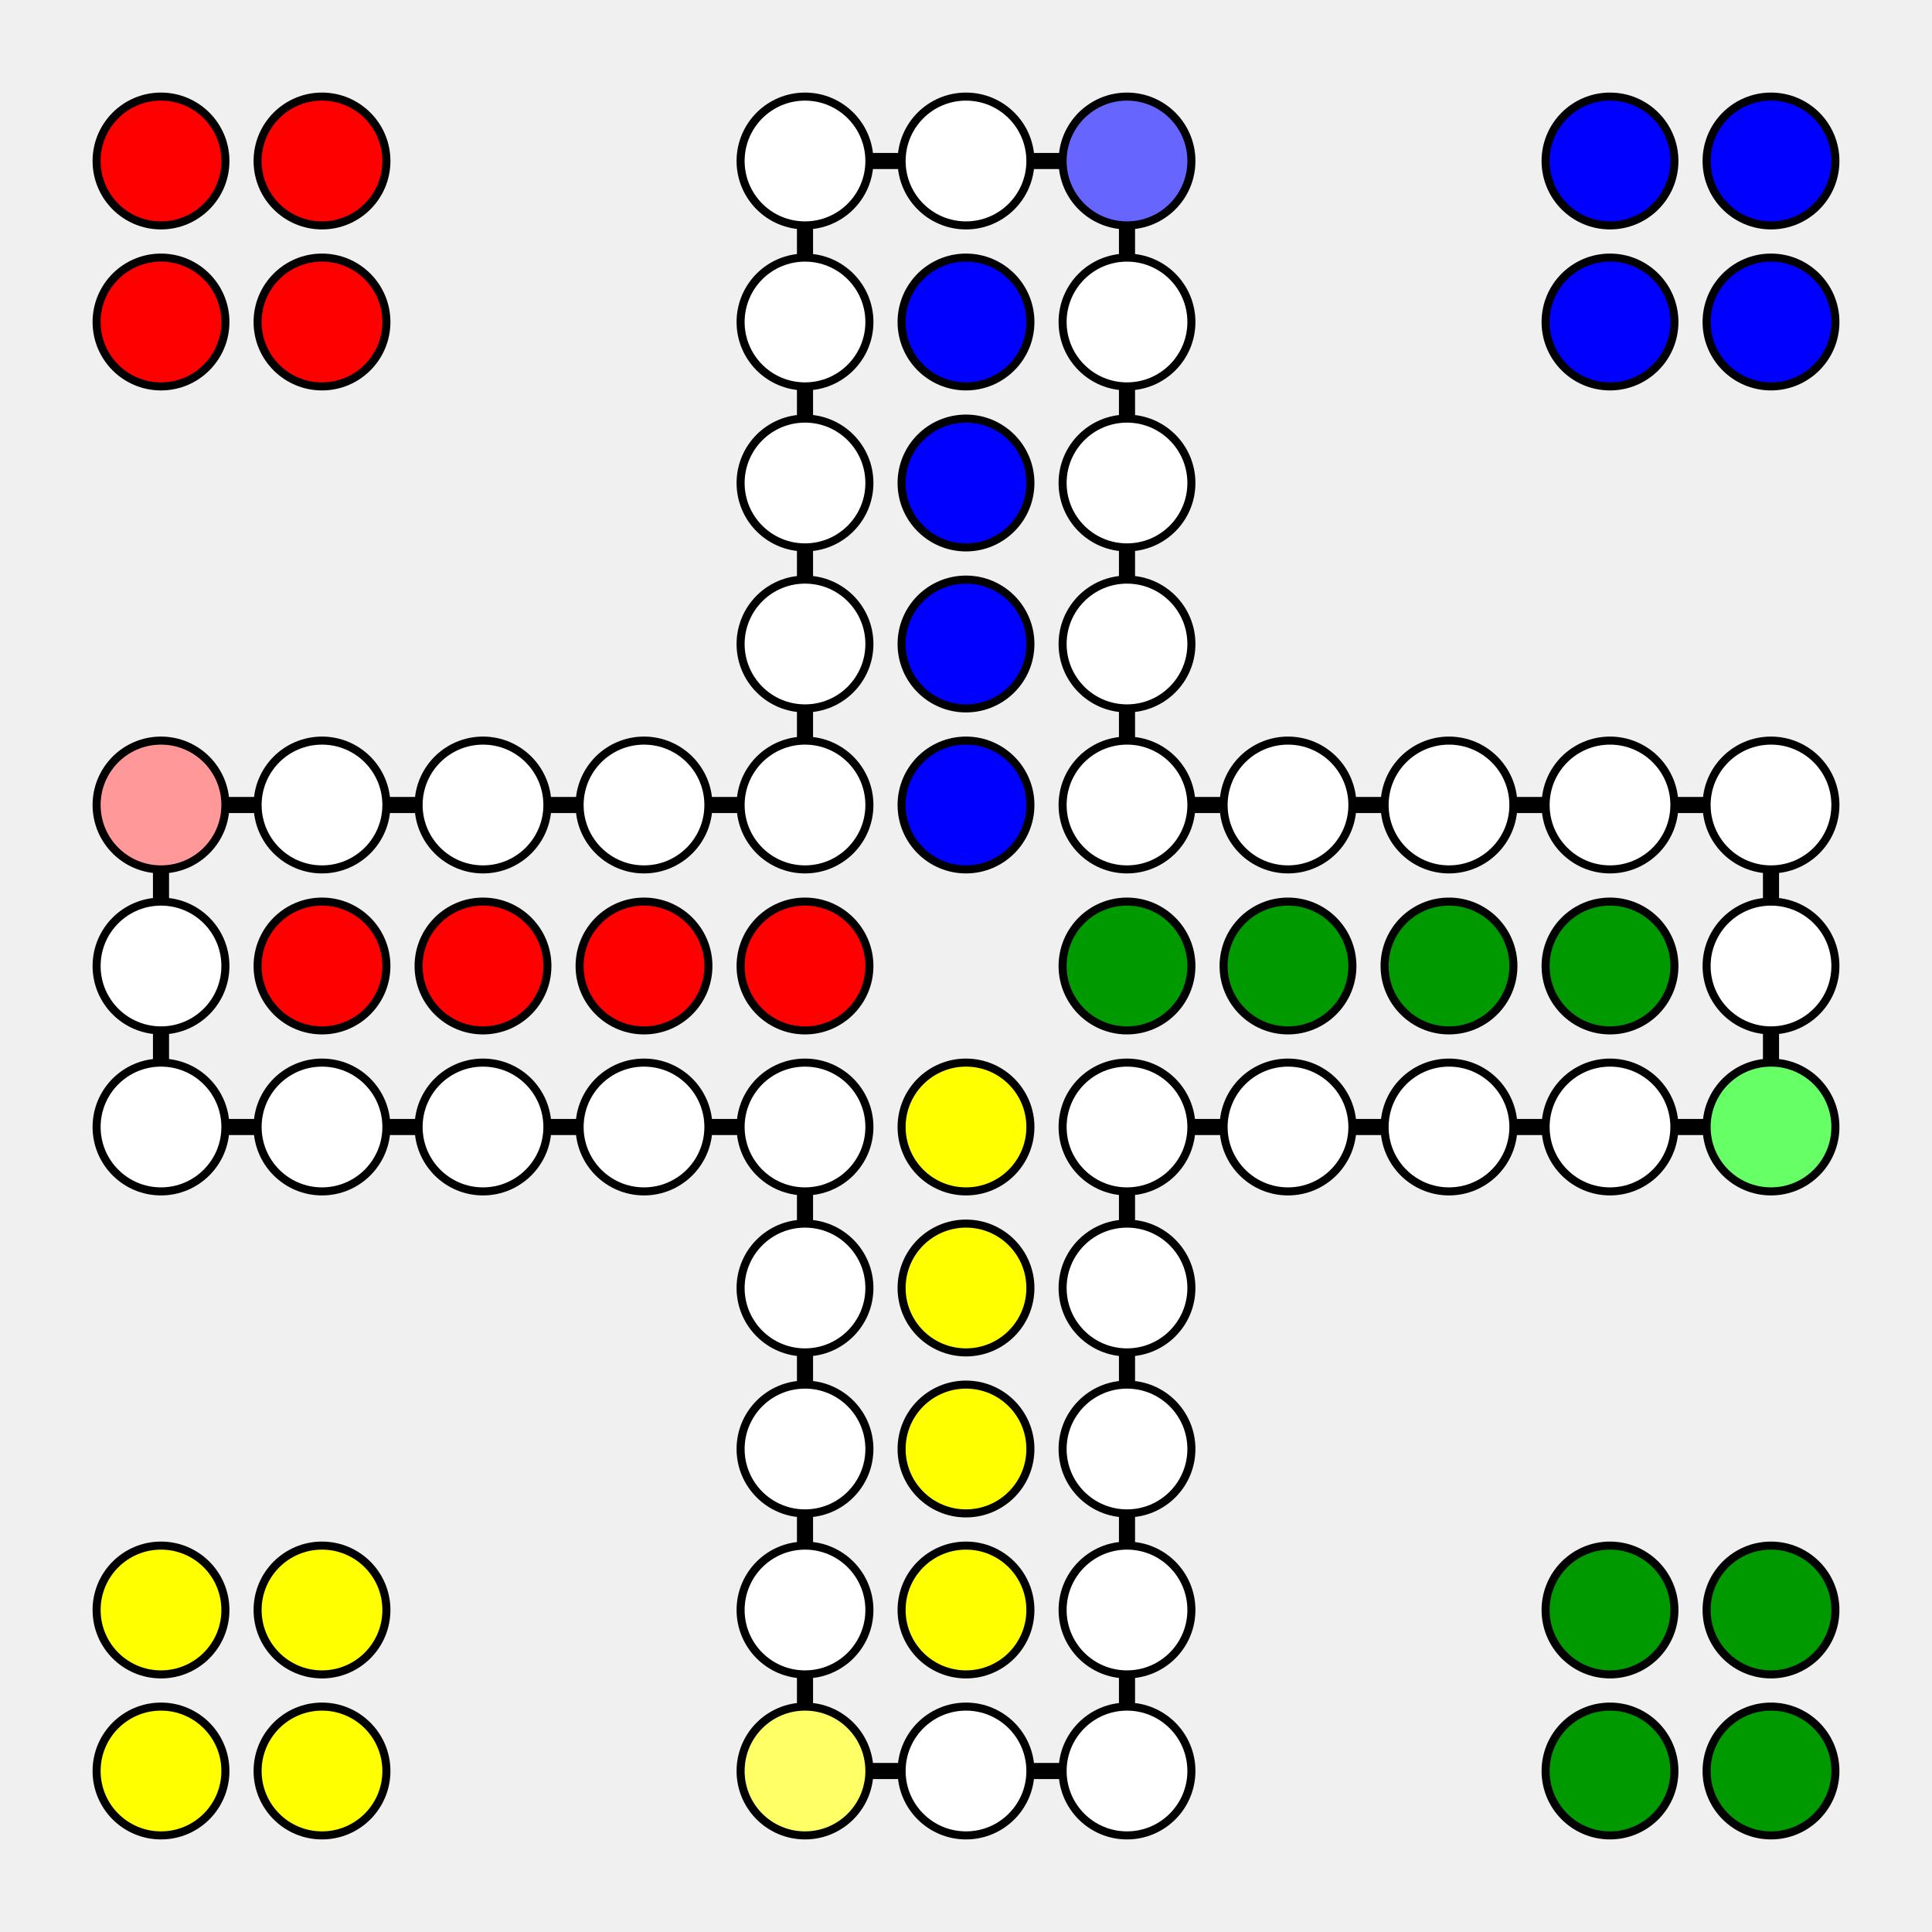
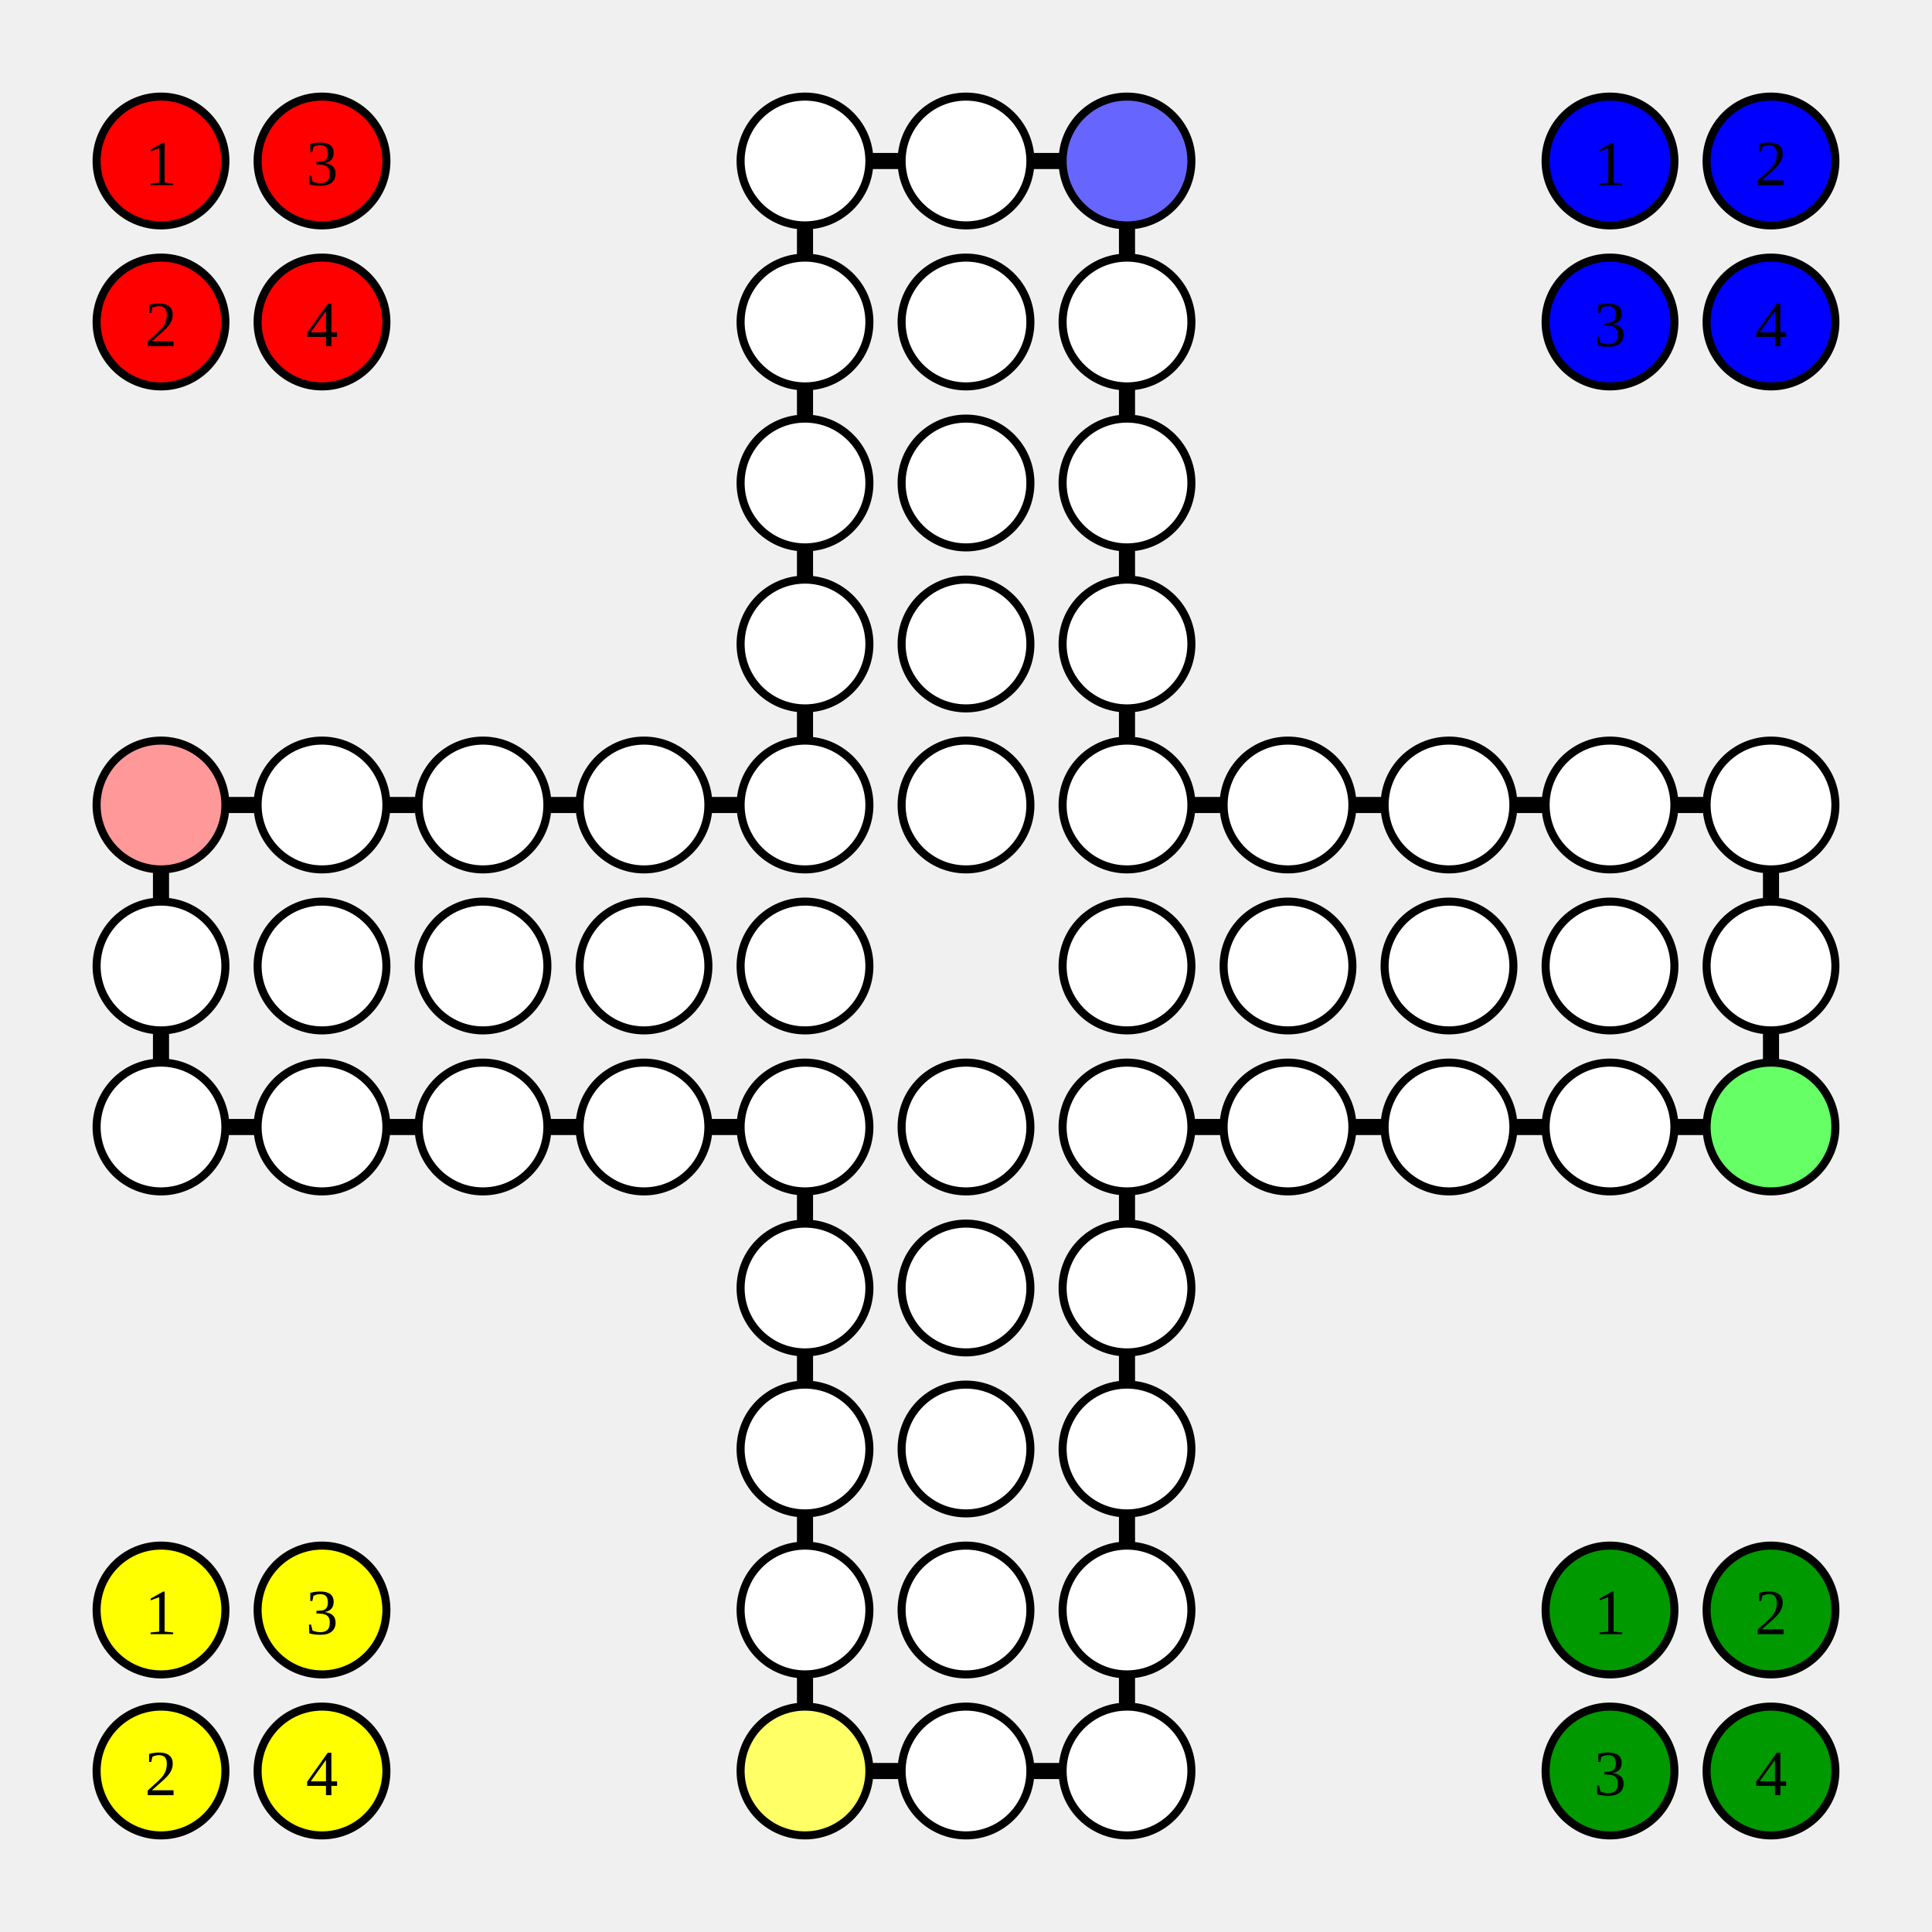
<svg xmlns="http://www.w3.org/2000/svg" xmlns:xlink="http://www.w3.org/1999/xlink" width="500px" height="500px" viewBox="0 0 1200 1200">
-   <g style="display:none;">
+   <defs>
    <circle id="Feld" cx="0" cy="0" r="40" style="stroke:#000000; stroke-width:5;" />
-   </g>
+   </defs>
  <g transform="translate(0,0)" style="fill:#FFFFFF;">
    <polygon points="700,500 1100,500 1100,700 700,700 700,1100 500,1100 500,700 100,700 100,500 500,500 500,100 700,100" style="fill:none; stroke:#000000; stroke-width:10;" />
    <use x="700" y="100" xlink:href="#Feld" style="fill:#6666FF;" />
    <use x="700" y="200" xlink:href="#Feld" />
    <use x="700" y="300" xlink:href="#Feld" />
    <use x="700" y="400" xlink:href="#Feld" />
    <use x="700" y="500" xlink:href="#Feld" />
    <use x="800" y="500" xlink:href="#Feld" />
    <use x="900" y="500" xlink:href="#Feld" />
    <use x="1000" y="500" xlink:href="#Feld" />
    <use x="1100" y="500" xlink:href="#Feld" />
    <use x="1100" y="600" xlink:href="#Feld" />
    <use x="1100" y="700" xlink:href="#Feld" style="fill:#66FF66;" />
    <use x="1000" y="700" xlink:href="#Feld" />
    <use x="900" y="700" xlink:href="#Feld" />
    <use x="800" y="700" xlink:href="#Feld" />
    <use x="700" y="700" xlink:href="#Feld" />
    <use x="700" y="800" xlink:href="#Feld" />
    <use x="700" y="900" xlink:href="#Feld" />
    <use x="700" y="1000" xlink:href="#Feld" />
    <use x="700" y="1100" xlink:href="#Feld" />
    <use x="600" y="1100" xlink:href="#Feld" />
    <use x="500" y="1100" xlink:href="#Feld" style="fill:#FFFF66;" />
    <use x="500" y="1000" xlink:href="#Feld" />
    <use x="500" y="900" xlink:href="#Feld" />
    <use x="500" y="800" xlink:href="#Feld" />
    <use x="500" y="700" xlink:href="#Feld" />
    <use x="400" y="700" xlink:href="#Feld" />
    <use x="300" y="700" xlink:href="#Feld" />
    <use x="200" y="700" xlink:href="#Feld" />
    <use x="100" y="700" xlink:href="#Feld" />
    <use x="100" y="600" xlink:href="#Feld" />
    <use x="100" y="500" xlink:href="#Feld" style="fill:#FF9999;" />
    <use x="200" y="500" xlink:href="#Feld" />
    <use x="300" y="500" xlink:href="#Feld" />
    <use x="400" y="500" xlink:href="#Feld" />
    <use x="500" y="500" xlink:href="#Feld" />
    <use x="500" y="400" xlink:href="#Feld" />
    <use x="500" y="300" xlink:href="#Feld" />
    <use x="500" y="200" xlink:href="#Feld" />
    <use x="500" y="100" xlink:href="#Feld" />
    <use x="600" y="100" xlink:href="#Feld" />
-     <g style="fill:#FF0000;">
-       <use x="100" y="100" xlink:href="#Feld" />
-       <use x="100" y="200" xlink:href="#Feld" />
-       <use x="200" y="100" xlink:href="#Feld" />
-       <use x="200" y="200" xlink:href="#Feld" />
+     <g class="red">
+       <g>
+         <use x="100" y="100" xlink:href="#Feld" style="fill:#FF0000;" />
+         <text x="100" y="100" font-size="40" text-anchor="middle" dy="15" fill="#000">1</text>
+       </g>
+       <g>
+         <use x="100" y="200" xlink:href="#Feld" style="fill:#FF0000;" />
+         <text x="100" y="200" font-size="40" text-anchor="middle" dy="15" fill="#000">2</text>
+       </g>
+       <g>
+         <use x="200" y="100" xlink:href="#Feld" style="fill:#FF0000;" />
+         <text x="200" y="100" font-size="40" text-anchor="middle" dy="15" fill="#000">3</text>
+       </g>
+       <g>
+         <use x="200" y="200" xlink:href="#Feld" style="fill:#FF0000;" />
+         <text x="200" y="200" font-size="40" text-anchor="middle" dy="15" fill="#000">4</text>
+       </g>
      <use x="200" y="600" xlink:href="#Feld" />
      <use x="300" y="600" xlink:href="#Feld" />
      <use x="400" y="600" xlink:href="#Feld" />
      <use x="500" y="600" xlink:href="#Feld" />
    </g>
-     <g style="fill:#0000FF;">
-       <use x="1000" y="100" xlink:href="#Feld" />
-       <use x="1100" y="100" xlink:href="#Feld" />
-       <use x="1000" y="200" xlink:href="#Feld" />
-       <use x="1100" y="200" xlink:href="#Feld" />
+     <g class="blue">
+       <g>
+         <use x="1000" y="100" xlink:href="#Feld" style="fill:#0000FF;" />
+         <text x="1000" y="100" font-size="40" text-anchor="middle" dy="15" fill="#000">1</text>
+       </g>
+       <g>
+         <use x="1100" y="100" xlink:href="#Feld" style="fill:#0000FF;" />
+         <text x="1100" y="100" font-size="40" text-anchor="middle" dy="15" fill="#000">2</text>
+       </g>
+       <g>
+         <use x="1000" y="200" xlink:href="#Feld" style="fill:#0000FF;" />
+         <text x="1000" y="200" font-size="40" text-anchor="middle" dy="15" fill="#000">3</text>
+       </g>
+       <g>
+         <use x="1100" y="200" xlink:href="#Feld" style="fill:#0000FF;" />
+         <text x="1100" y="200" font-size="40" text-anchor="middle" dy="15" fill="#000">4</text>
+       </g>
      <use x="600" y="200" xlink:href="#Feld" />
      <use x="600" y="300" xlink:href="#Feld" />
      <use x="600" y="400" xlink:href="#Feld" />
      <use x="600" y="500" xlink:href="#Feld" />
    </g>
-     <g style="fill:#009900;">
-       <use x="1000" y="1000" xlink:href="#Feld" />
-       <use x="1100" y="1000" xlink:href="#Feld" />
-       <use x="1000" y="1100" xlink:href="#Feld" />
-       <use x="1100" y="1100" xlink:href="#Feld" />
+     <g class="green">
+       <g>
+         <use x="1000" y="1000" xlink:href="#Feld" style="fill:#009900;" />
+         <text x="1000" y="1000" font-size="40" text-anchor="middle" dy="15" fill="#000">1</text>
+       </g>
+       <g>
+         <use x="1100" y="1000" xlink:href="#Feld" style="fill:#009900;" />
+         <text x="1100" y="1000" font-size="40" text-anchor="middle" dy="15" fill="#000">2</text>
+       </g>
+       <g>
+         <use x="1000" y="1100" xlink:href="#Feld" style="fill:#009900;" />
+         <text x="1000" y="1100" font-size="40" text-anchor="middle" dy="15" fill="#000">3</text>
+       </g>
+       <g>
+         <use x="1100" y="1100" xlink:href="#Feld" style="fill:#009900;" />
+         <text x="1100" y="1100" font-size="40" text-anchor="middle" dy="15" fill="#000">4</text>
+       </g>
      <use x="1000" y="600" xlink:href="#Feld" />
      <use x="900" y="600" xlink:href="#Feld" />
      <use x="800" y="600" xlink:href="#Feld" />
      <use x="700" y="600" xlink:href="#Feld" />
    </g>
-     <g style="fill:#FFFF00;">
-       <use x="100" y="1000" xlink:href="#Feld" />
-       <use x="100" y="1100" xlink:href="#Feld" />
-       <use x="200" y="1000" xlink:href="#Feld" />
-       <use x="200" y="1100" xlink:href="#Feld" />
+     <g class="yellow">
+       <g>
+         <use x="100" y="1000" xlink:href="#Feld" style="fill:#FFFF00;" />
+         <text x="100" y="1000" font-size="40" text-anchor="middle" dy="15" fill="#000">1</text>
+       </g>
+       <g>
+         <use x="100" y="1100" xlink:href="#Feld" style="fill:#FFFF00;" />
+         <text x="100" y="1100" font-size="40" text-anchor="middle" dy="15" fill="#000">2</text>
+       </g>
+       <g>
+         <use x="200" y="1000" xlink:href="#Feld" style="fill:#FFFF00;" />
+         <text x="200" y="1000" font-size="40" text-anchor="middle" dy="15" fill="#000">3</text>
+       </g>
+       <g>
+         <use x="200" y="1100" xlink:href="#Feld" style="fill:#FFFF00;" />
+         <text x="200" y="1100" font-size="40" text-anchor="middle" dy="15" fill="#000">4</text>
+       </g>
      <use x="600" y="1000" xlink:href="#Feld" />
      <use x="600" y="900" xlink:href="#Feld" />
      <use x="600" y="800" xlink:href="#Feld" />
      <use x="600" y="700" xlink:href="#Feld" />
    </g>
  </g>
</svg>
